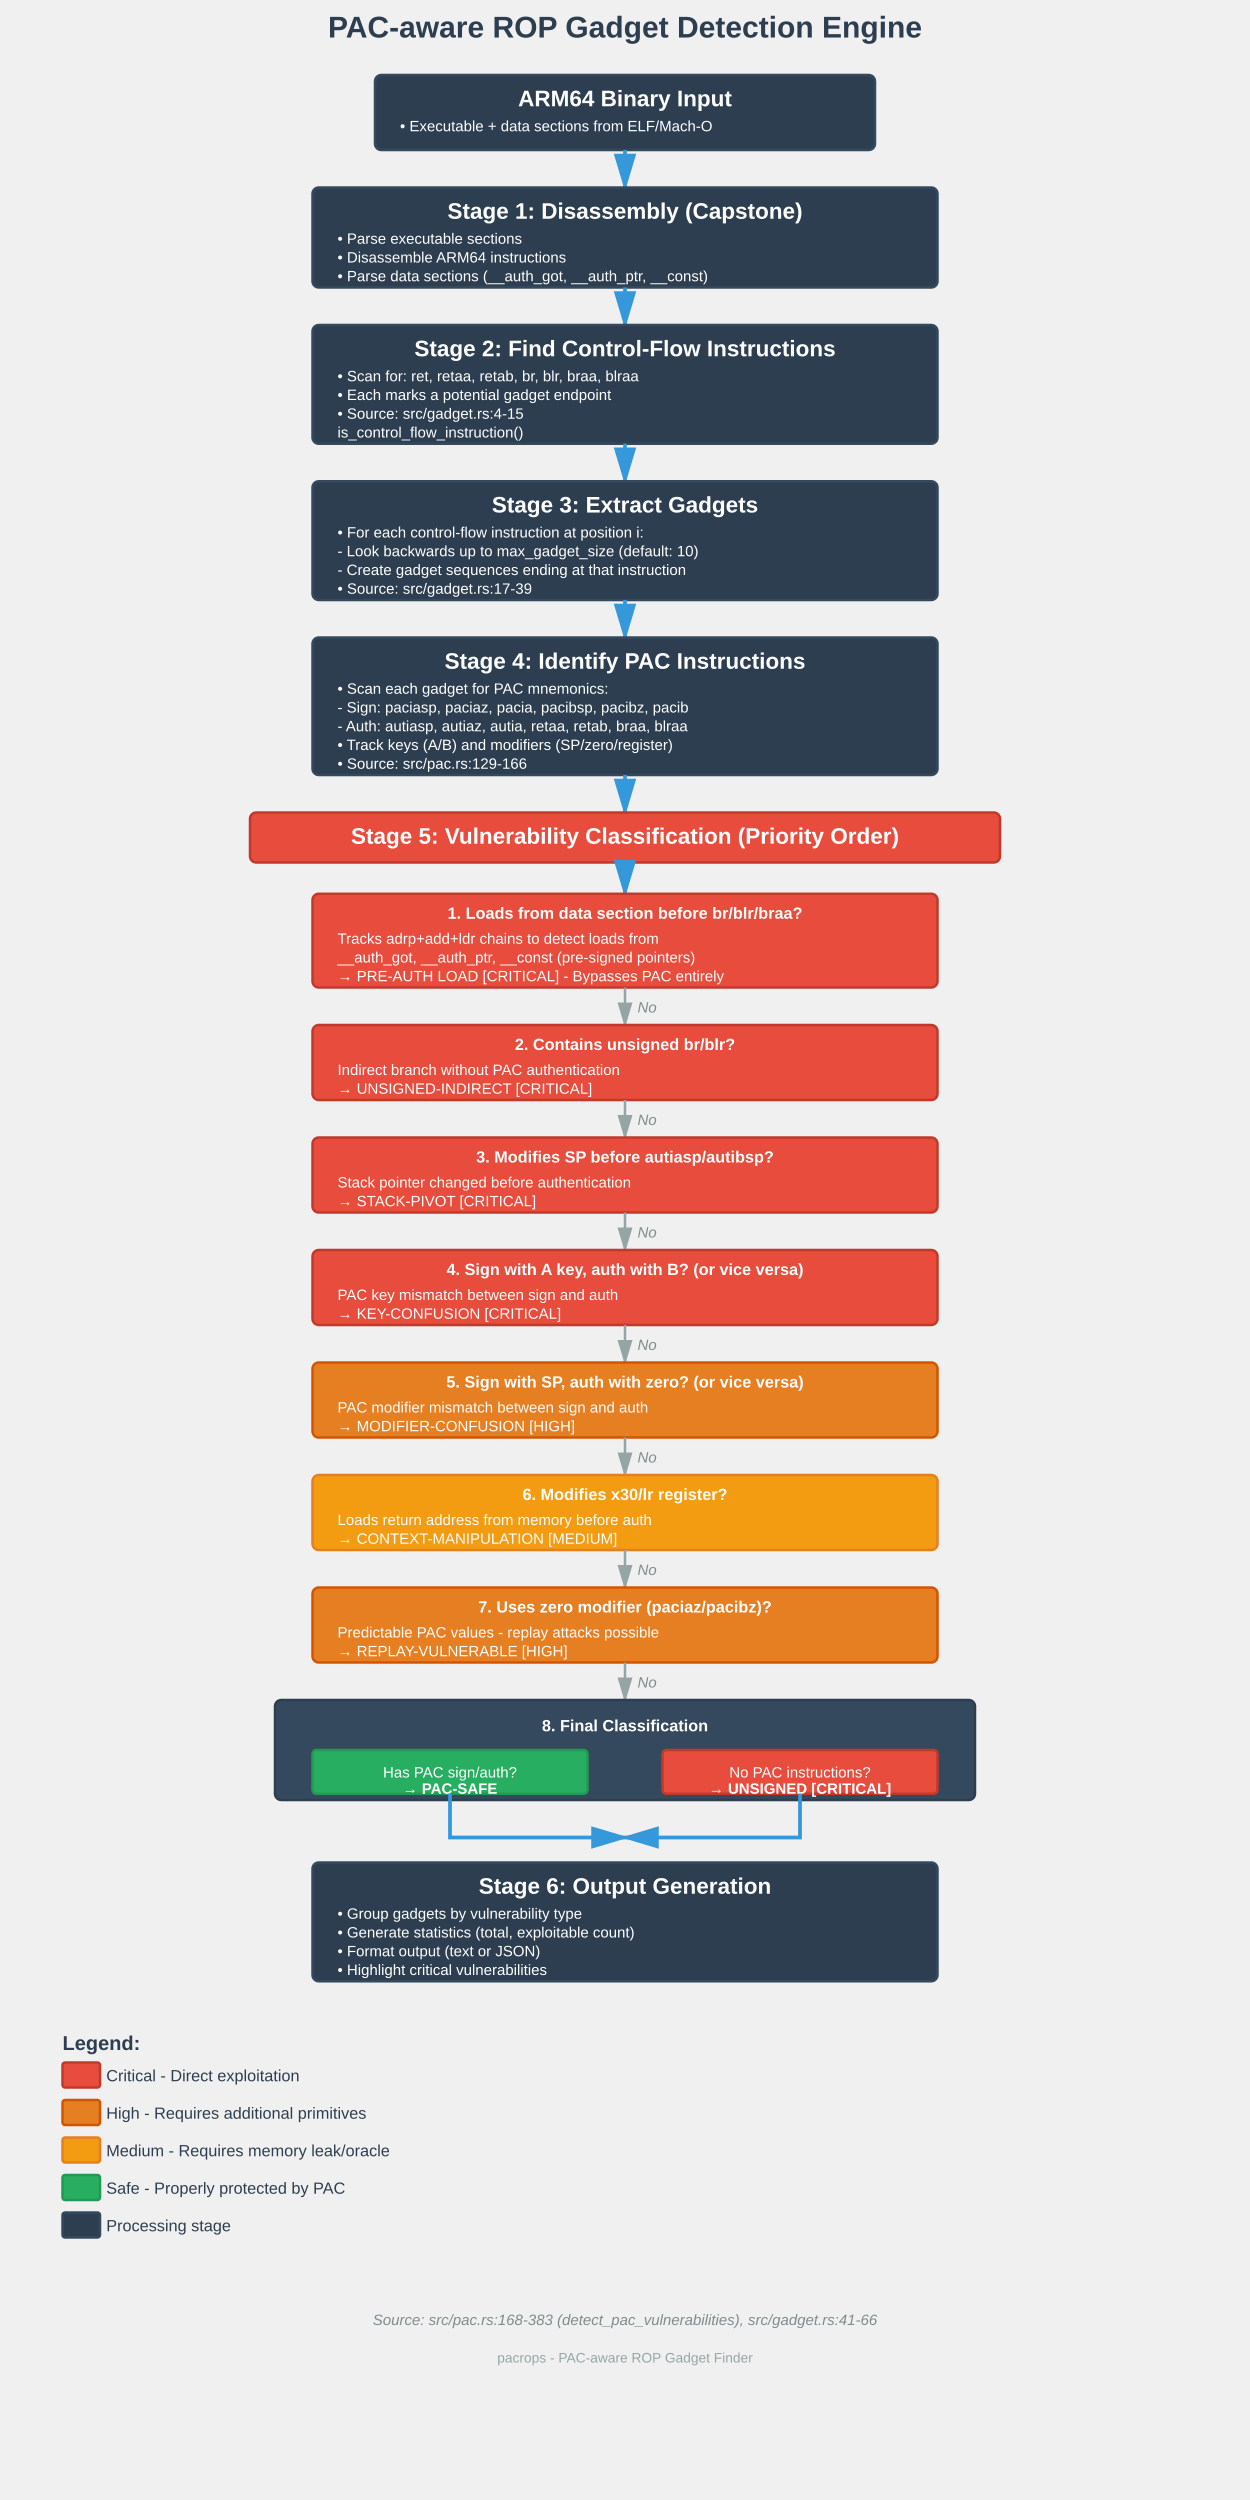
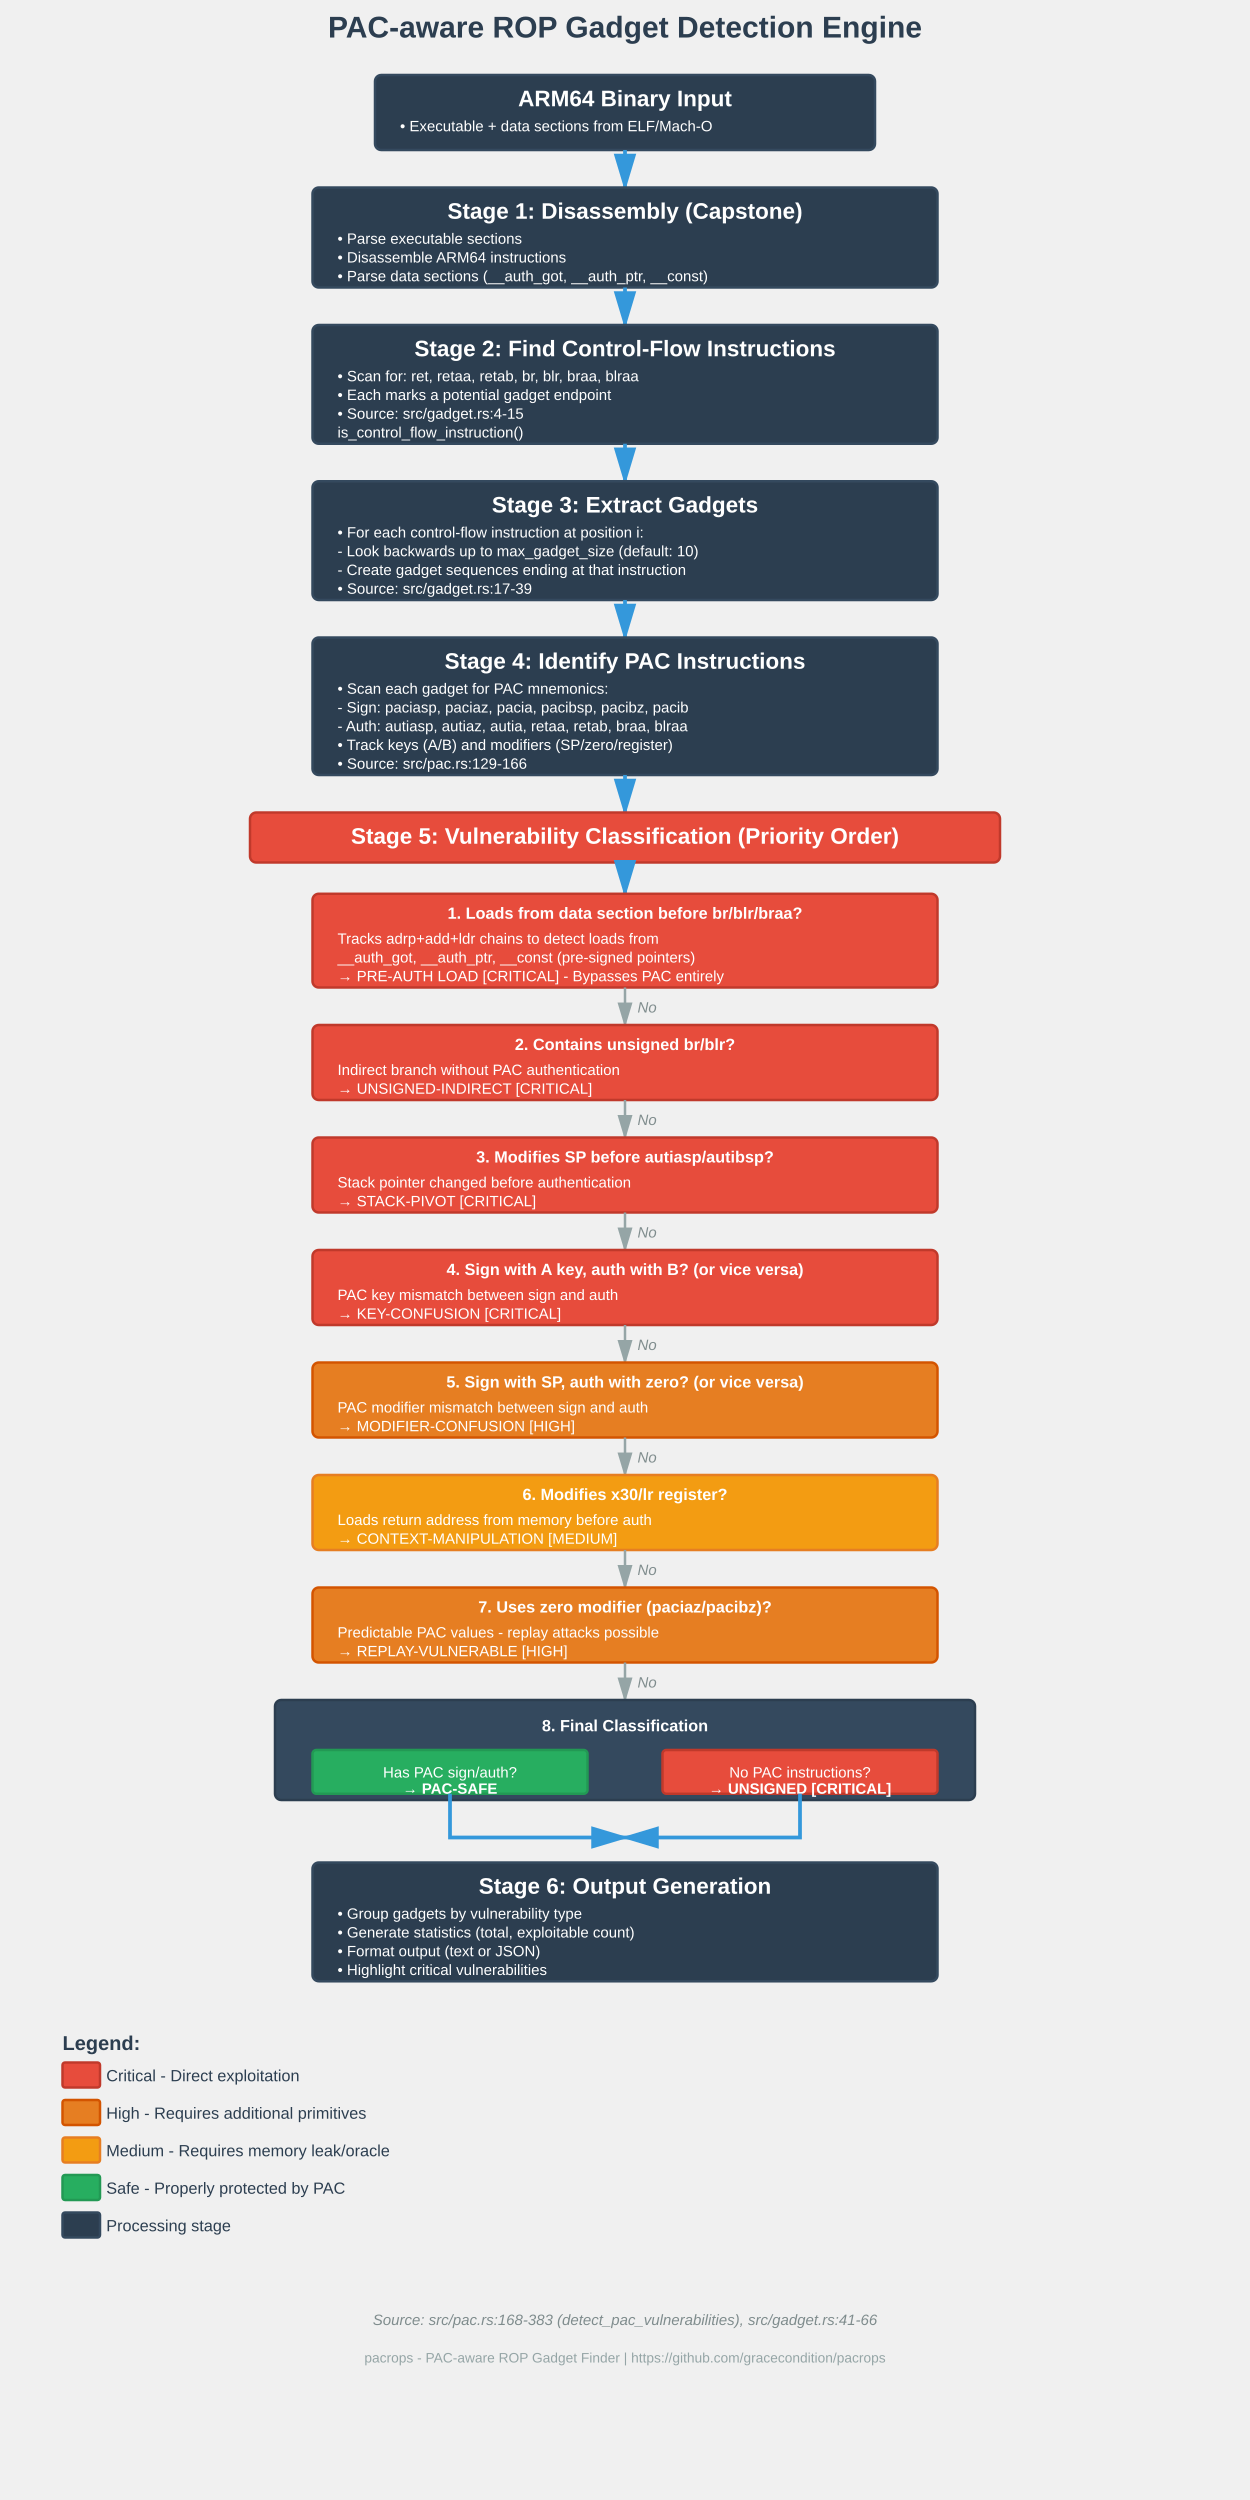
<svg xmlns="http://www.w3.org/2000/svg" width="1000" height="2000">
  <defs>
    <style type="text/css">
      .stage-box { fill: #2c3e50; stroke: #34495e; stroke-width: 2; }
      .decision-box { fill: #e74c3c; stroke: #c0392b; stroke-width: 2; }
      .safe-box { fill: #27ae60; stroke: #229954; stroke-width: 2; }
      .critical-box { fill: #e74c3c; stroke: #c0392b; stroke-width: 2; }
      .high-box { fill: #e67e22; stroke: #d35400; stroke-width: 2; }
      .medium-box { fill: #f39c12; stroke: #e67e22; stroke-width: 2; }
      .header-text { fill: white; font-family: 'Arial', sans-serif; font-size: 18px; font-weight: bold; text-anchor: middle; }
      .body-text { fill: white; font-family: 'Arial', sans-serif; font-size: 14px; text-anchor: start; }
      .small-text { fill: white; font-family: 'Arial', sans-serif; font-size: 12px; text-anchor: start; }
      .decision-text { fill: white; font-family: 'Arial', sans-serif; font-size: 13px; font-weight: bold; text-anchor: middle; }
      .arrow { fill: none; stroke: #3498db; stroke-width: 3; marker-end: url(#arrowhead); }
      .arrow-no { fill: none; stroke: #95a5a6; stroke-width: 2; marker-end: url(#arrowhead-gray); }
      .label-text { fill: #7f8c8d; font-family: 'Arial', sans-serif; font-size: 12px; font-style: italic; }
    </style>
    <marker id="arrowhead" markerWidth="10" markerHeight="10" refX="9" refY="3" orient="auto">
      <polygon points="0 0, 10 3, 0 6" fill="#3498db" />
    </marker>
    <marker id="arrowhead-gray" markerWidth="10" markerHeight="10" refX="9" refY="3" orient="auto">
      <polygon points="0 0, 10 3, 0 6" fill="#95a5a6" />
    </marker>
  </defs>
  <text x="500" y="30" style="fill: #2c3e50; font-family: Arial; font-size: 24px; font-weight: bold; text-anchor: middle;">
    PAC-aware ROP Gadget Detection Engine
  </text>
  <rect x="300" y="60" width="400" height="60" class="stage-box" rx="5" />
  <text x="500" y="85" class="header-text">ARM64 Binary Input</text>
  <text x="320" y="105" class="small-text">• Executable + data sections from ELF/Mach-O</text>
  <path d="M 500 120 L 500 150" class="arrow" />
  <rect x="250" y="150" width="500" height="80" class="stage-box" rx="5" />
  <text x="500" y="175" class="header-text">Stage 1: Disassembly (Capstone)</text>
  <text x="270" y="195" class="small-text">• Parse executable sections</text>
  <text x="270" y="210" class="small-text">• Disassemble ARM64 instructions</text>
  <text x="270" y="225" class="small-text">• Parse data sections (__auth_got, __auth_ptr, __const)</text>
  <path d="M 500 230 L 500 260" class="arrow" />
  <rect x="250" y="260" width="500" height="95" class="stage-box" rx="5" />
  <text x="500" y="285" class="header-text">Stage 2: Find Control-Flow Instructions</text>
  <text x="270" y="305" class="small-text">• Scan for: ret, retaa, retab, br, blr, braa, blraa</text>
  <text x="270" y="320" class="small-text">• Each marks a potential gadget endpoint</text>
  <text x="270" y="335" class="small-text">• Source: src/gadget.rs:4-15</text>
  <text x="270" y="350" class="small-text">  is_control_flow_instruction()</text>
  <path d="M 500 355 L 500 385" class="arrow" />
  <rect x="250" y="385" width="500" height="95" class="stage-box" rx="5" />
  <text x="500" y="410" class="header-text">Stage 3: Extract Gadgets</text>
  <text x="270" y="430" class="small-text">• For each control-flow instruction at position i:</text>
  <text x="270" y="445" class="small-text">  - Look backwards up to max_gadget_size (default: 10)</text>
  <text x="270" y="460" class="small-text">  - Create gadget sequences ending at that instruction</text>
  <text x="270" y="475" class="small-text">• Source: src/gadget.rs:17-39</text>
  <path d="M 500 480 L 500 510" class="arrow" />
  <rect x="250" y="510" width="500" height="110" class="stage-box" rx="5" />
  <text x="500" y="535" class="header-text">Stage 4: Identify PAC Instructions</text>
  <text x="270" y="555" class="small-text">• Scan each gadget for PAC mnemonics:</text>
  <text x="270" y="570" class="small-text">  - Sign: paciasp, paciaz, pacia, pacibsp, pacibz, pacib</text>
  <text x="270" y="585" class="small-text">  - Auth: autiasp, autiaz, autia, retaa, retab, braa, blraa</text>
  <text x="270" y="600" class="small-text">• Track keys (A/B) and modifiers (SP/zero/register)</text>
  <text x="270" y="615" class="small-text">• Source: src/pac.rs:129-166</text>
  <path d="M 500 620 L 500 650" class="arrow" />
  <rect x="200" y="650" width="600" height="40" class="decision-box" rx="5" />
  <text x="500" y="675" class="header-text">Stage 5: Vulnerability Classification (Priority Order)</text>
  <path d="M 500 690 L 500 715" class="arrow" />
  <rect x="250" y="715" width="500" height="75" class="critical-box" rx="5" />
  <text x="500" y="735" class="decision-text">1. Loads from data section before br/blr/braa?</text>
  <text x="270" y="755" class="small-text">Tracks adrp+add+ldr chains to detect loads from</text>
  <text x="270" y="770" class="small-text">__auth_got, __auth_ptr, __const (pre-signed pointers)</text>
  <text x="270" y="785" class="small-text">→ PRE-AUTH LOAD [CRITICAL] - Bypasses PAC entirely</text>
  <path d="M 500 790 L 500 820" class="arrow-no" />
  <text x="510" y="810" class="label-text">No</text>
  <rect x="250" y="820" width="500" height="60" class="critical-box" rx="5" />
  <text x="500" y="840" class="decision-text">2. Contains unsigned br/blr?</text>
  <text x="270" y="860" class="small-text">Indirect branch without PAC authentication</text>
  <text x="270" y="875" class="small-text">→ UNSIGNED-INDIRECT [CRITICAL]</text>
  <path d="M 500 880 L 500 910" class="arrow-no" />
  <text x="510" y="900" class="label-text">No</text>
  <rect x="250" y="910" width="500" height="60" class="critical-box" rx="5" />
  <text x="500" y="930" class="decision-text">3. Modifies SP before autiasp/autibsp?</text>
  <text x="270" y="950" class="small-text">Stack pointer changed before authentication</text>
  <text x="270" y="965" class="small-text">→ STACK-PIVOT [CRITICAL]</text>
  <path d="M 500 970 L 500 1000" class="arrow-no" />
  <text x="510" y="990" class="label-text">No</text>
  <rect x="250" y="1000" width="500" height="60" class="critical-box" rx="5" />
  <text x="500" y="1020" class="decision-text">4. Sign with A key, auth with B? (or vice versa)</text>
  <text x="270" y="1040" class="small-text">PAC key mismatch between sign and auth</text>
  <text x="270" y="1055" class="small-text">→ KEY-CONFUSION [CRITICAL]</text>
  <path d="M 500 1060 L 500 1090" class="arrow-no" />
  <text x="510" y="1080" class="label-text">No</text>
  <rect x="250" y="1090" width="500" height="60" class="high-box" rx="5" />
  <text x="500" y="1110" class="decision-text">5. Sign with SP, auth with zero? (or vice versa)</text>
  <text x="270" y="1130" class="small-text">PAC modifier mismatch between sign and auth</text>
  <text x="270" y="1145" class="small-text">→ MODIFIER-CONFUSION [HIGH]</text>
  <path d="M 500 1150 L 500 1180" class="arrow-no" />
  <text x="510" y="1170" class="label-text">No</text>
  <rect x="250" y="1180" width="500" height="60" class="medium-box" rx="5" />
  <text x="500" y="1200" class="decision-text">6. Modifies x30/lr register?</text>
  <text x="270" y="1220" class="small-text">Loads return address from memory before auth</text>
  <text x="270" y="1235" class="small-text">→ CONTEXT-MANIPULATION [MEDIUM]</text>
  <path d="M 500 1240 L 500 1270" class="arrow-no" />
  <text x="510" y="1260" class="label-text">No</text>
  <rect x="250" y="1270" width="500" height="60" class="high-box" rx="5" />
  <text x="500" y="1290" class="decision-text">7. Uses zero modifier (paciaz/pacibz)?</text>
  <text x="270" y="1310" class="small-text">Predictable PAC values - replay attacks possible</text>
  <text x="270" y="1325" class="small-text">→ REPLAY-VULNERABLE [HIGH]</text>
  <path d="M 500 1330 L 500 1360" class="arrow-no" />
  <text x="510" y="1350" class="label-text">No</text>
  <rect x="220" y="1360" width="560" height="80" rx="5" style="fill: #34495e; stroke: #2c3e50; stroke-width: 2;" />
  <text x="500" y="1385" class="decision-text">8. Final Classification</text>
  <g>
    <rect x="250" y="1400" width="220" height="35" class="safe-box" rx="3" />
    <text x="360" y="1422" class="small-text" style="text-anchor: middle;">Has PAC sign/auth?</text>
    <text x="360" y="1435" class="small-text" style="text-anchor: middle; font-weight: bold;">→ PAC-SAFE</text>
  </g>
  <g>
    <rect x="530" y="1400" width="220" height="35" class="critical-box" rx="3" />
    <text x="640" y="1422" class="small-text" style="text-anchor: middle;">No PAC instructions?</text>
    <text x="640" y="1435" class="small-text" style="text-anchor: middle; font-weight: bold;">→ UNSIGNED [CRITICAL]</text>
  </g>
  <path d="M 360 1435 L 360 1470 L 500 1470" class="arrow" />
  <path d="M 640 1435 L 640 1470 L 500 1470" class="arrow" />
  <rect x="250" y="1490" width="500" height="95" class="stage-box" rx="5" />
  <text x="500" y="1515" class="header-text">Stage 6: Output Generation</text>
  <text x="270" y="1535" class="small-text">• Group gadgets by vulnerability type</text>
  <text x="270" y="1550" class="small-text">• Generate statistics (total, exploitable count)</text>
  <text x="270" y="1565" class="small-text">• Format output (text or JSON)</text>
  <text x="270" y="1580" class="small-text">• Highlight critical vulnerabilities</text>
  <g transform="translate(50, 1640)">
    <text x="0" y="0" style="fill: #2c3e50; font-family: Arial; font-size: 16px; font-weight: bold;">Legend:</text>
    <rect x="0" y="10" width="30" height="20" class="critical-box" rx="2" />
    <text x="35" y="25" style="fill: #2c3e50; font-family: Arial; font-size: 13px;">Critical - Direct exploitation</text>
    <rect x="0" y="40" width="30" height="20" class="high-box" rx="2" />
    <text x="35" y="55" style="fill: #2c3e50; font-family: Arial; font-size: 13px;">High - Requires additional primitives</text>
    <rect x="0" y="70" width="30" height="20" class="medium-box" rx="2" />
    <text x="35" y="85" style="fill: #2c3e50; font-family: Arial; font-size: 13px;">Medium - Requires memory leak/oracle</text>
    <rect x="0" y="100" width="30" height="20" class="safe-box" rx="2" />
    <text x="35" y="115" style="fill: #2c3e50; font-family: Arial; font-size: 13px;">Safe - Properly protected by PAC</text>
    <rect x="0" y="130" width="30" height="20" class="stage-box" rx="2" />
    <text x="35" y="145" style="fill: #2c3e50; font-family: Arial; font-size: 13px;">Processing stage</text>
  </g>
  <text x="500" y="1860" style="fill: #7f8c8d; font-family: Arial; font-size: 12px; text-anchor: middle; font-style: italic;">
    Source: src/pac.rs:168-383 (detect_pac_vulnerabilities), src/gadget.rs:41-66
  </text>
  <text x="500" y="1890" style="fill: #95a5a6; font-family: Arial; font-size: 11px; text-anchor: middle;">
-     pacrops - PAC-aware ROP Gadget Finder
+     pacrops - PAC-aware ROP Gadget Finder | https://github.com/gracecondition/pacrops
  </text>
</svg>
